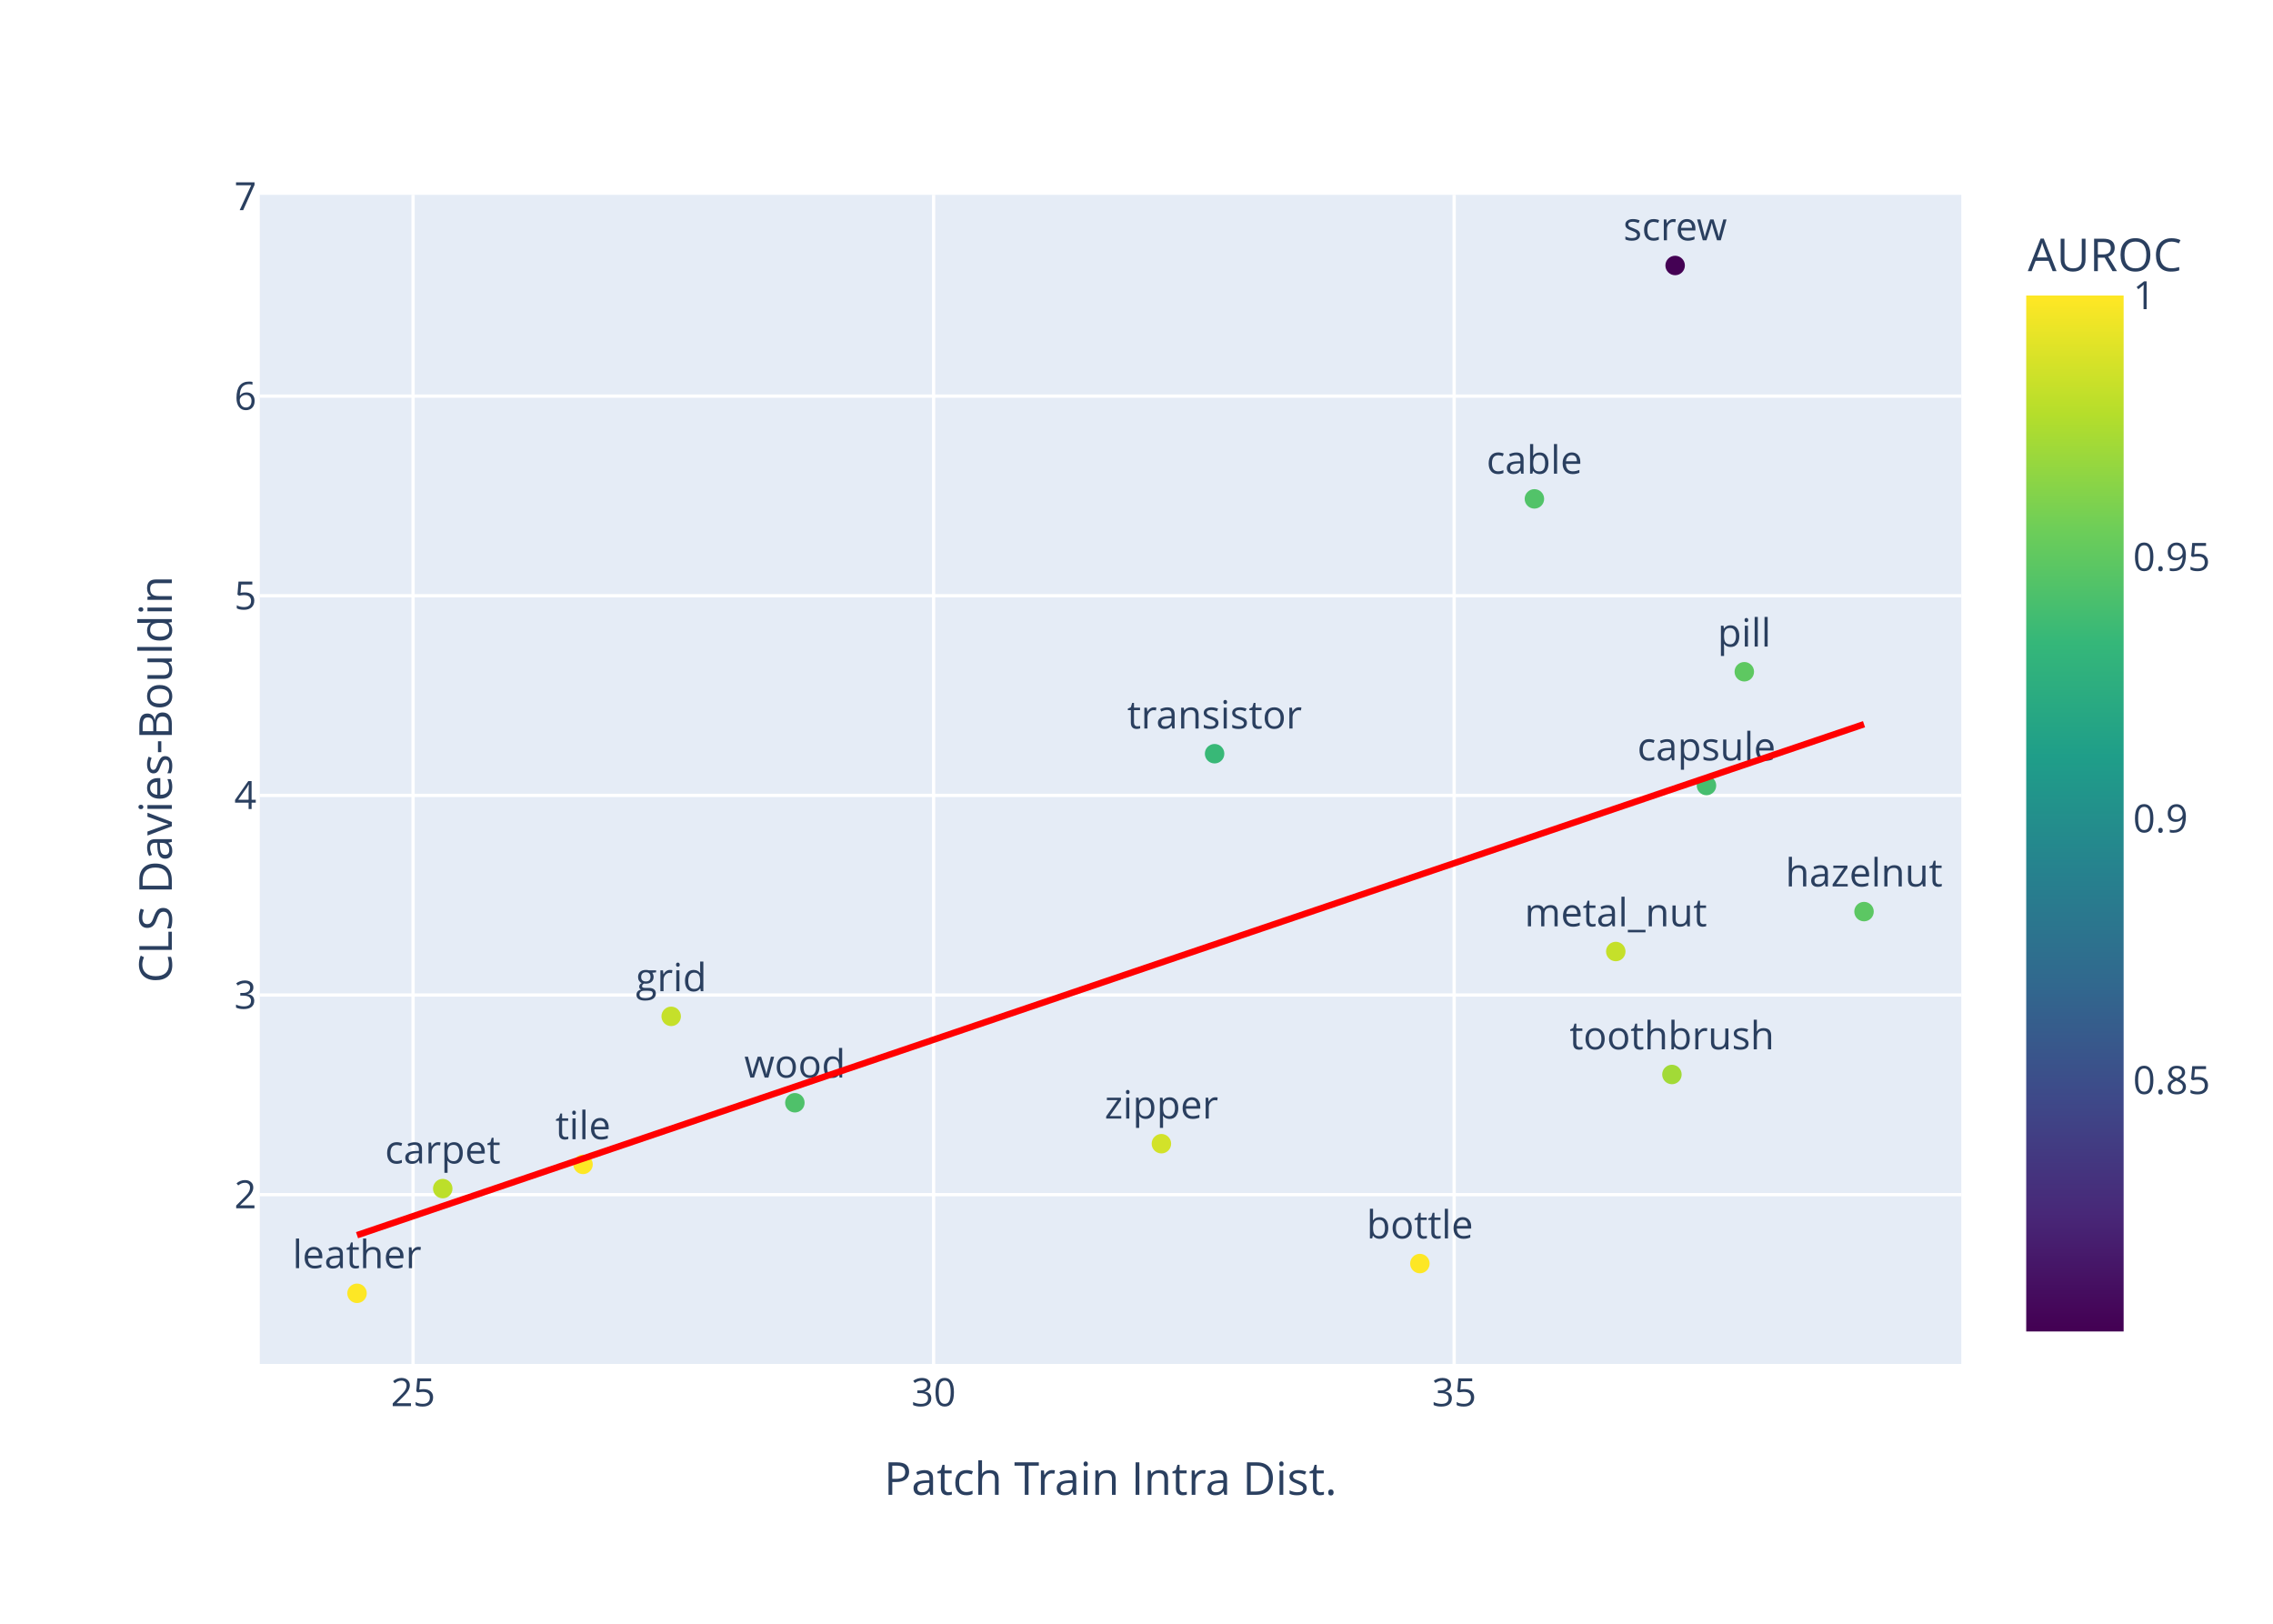
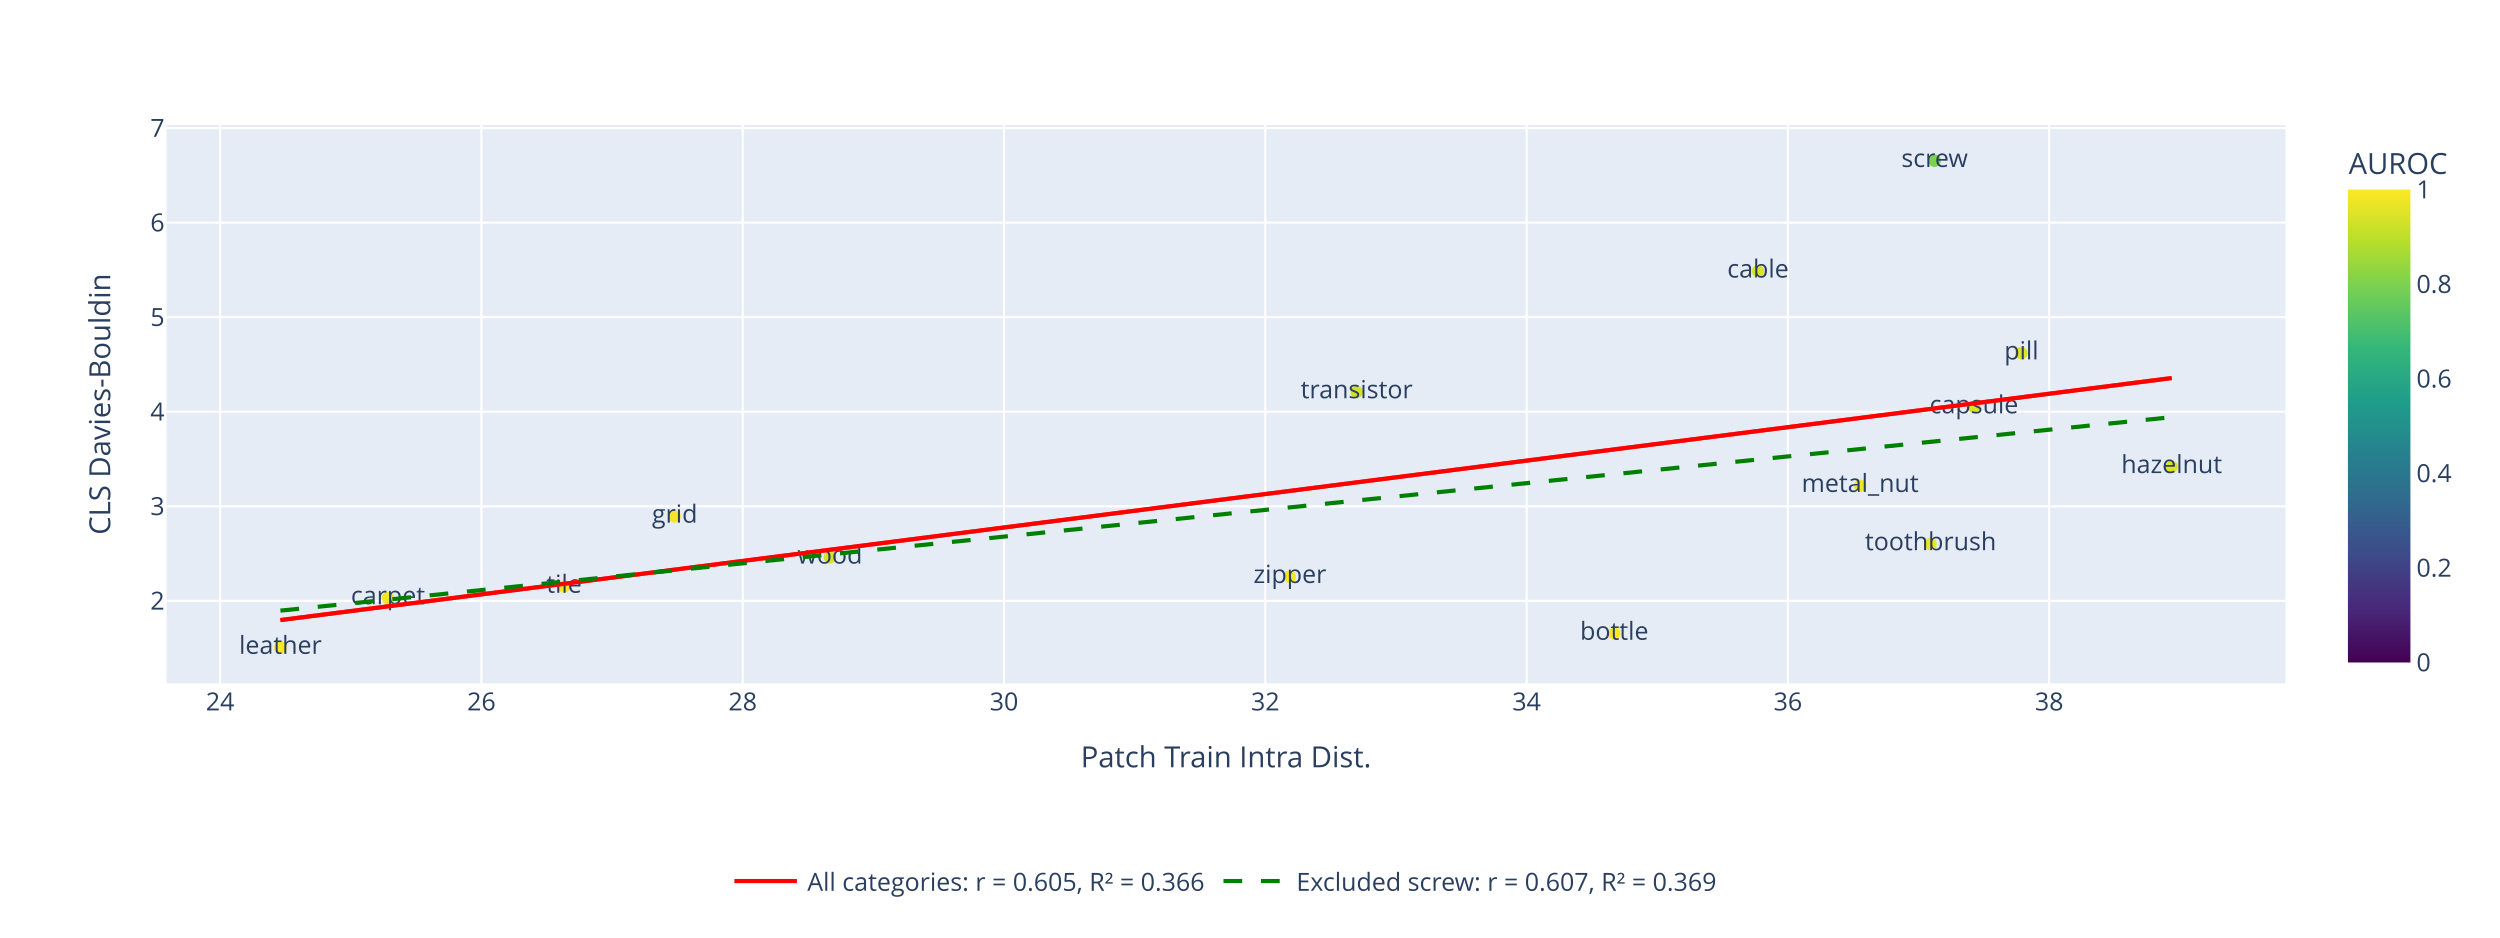
- <svg xmlns="http://www.w3.org/2000/svg" class="main-svg" width="700" height="500" style="" viewBox="0 0 700 500">
-   <rect x="0" y="0" width="700" height="500" style="fill: rgb(255, 255, 255); fill-opacity: 1;" />
-   <defs id="defs-201633">
+ <svg xmlns="http://www.w3.org/2000/svg" class="main-svg" width="1200" height="450" style="" viewBox="0 0 1200 450">
+   <rect x="0" y="0" width="1200" height="450" style="fill: rgb(255, 255, 255); fill-opacity: 1;" />
+   <defs id="defs-4853bf">
    <g class="clips">
-       <clipPath id="clip201633xyplot" class="plotclip">
-         <rect width="524" height="360" />
+       <clipPath id="clip4853bfxyplot" class="plotclip">
+         <rect width="1017" height="268" />
      </clipPath>
-       <clipPath class="axesclip" id="clip201633x">
-         <rect x="80" y="0" width="524" height="500" />
+       <clipPath class="axesclip" id="clip4853bfx">
+         <rect x="80" y="0" width="1017" height="450" />
      </clipPath>
-       <clipPath class="axesclip" id="clip201633y">
-         <rect x="0" y="60" width="700" height="360" />
+       <clipPath class="axesclip" id="clip4853bfy">
+         <rect x="0" y="60" width="1200" height="268" />
      </clipPath>
-       <clipPath class="axesclip" id="clip201633xy">
-         <rect x="80" y="60" width="524" height="360" />
+       <clipPath class="axesclip" id="clip4853bfxy">
+         <rect x="80" y="60" width="1017" height="268" />
      </clipPath>
    </g>
    <g class="gradients">
-       <linearGradient x1="0" y1="1" x2="0" y2="0" gradientUnits="objectBoundingBox" id="g201633-cbcoloraxis">
+       <linearGradient x1="0" y1="1" x2="0" y2="0" gradientUnits="objectBoundingBox" id="g4853bf-cbcoloraxis">
        <stop offset="0%" stop-color="rgb(68, 1, 84)" stop-opacity="1" />
        <stop offset="11.111%" stop-color="rgb(72, 40, 120)" stop-opacity="1" />
        <stop offset="22.222%" stop-color="rgb(62, 73, 137)" stop-opacity="1" />
        <stop offset="33.333%" stop-color="rgb(49, 104, 142)" stop-opacity="1" />
        <stop offset="44.444%" stop-color="rgb(38, 130, 142)" stop-opacity="1" />
        <stop offset="55.556%" stop-color="rgb(31, 158, 137)" stop-opacity="1" />
        <stop offset="66.667%" stop-color="rgb(53, 183, 121)" stop-opacity="1" />
        <stop offset="77.778%" stop-color="rgb(110, 206, 88)" stop-opacity="1" />
        <stop offset="88.889%" stop-color="rgb(181, 222, 43)" stop-opacity="1" />
        <stop offset="100%" stop-color="rgb(253, 231, 37)" stop-opacity="1" />
      </linearGradient>
    </g>
    <g class="patterns" />
  </defs>
  <g class="bglayer">
-     <rect class="bg" x="80" y="60" width="524" height="360" style="fill: rgb(229, 236, 246); fill-opacity: 1; stroke-width: 0;" />
+     <rect class="bg" x="80" y="60" width="1017" height="268" style="fill: rgb(229, 236, 246); fill-opacity: 1; stroke-width: 0;" />
  </g>
  <g class="layer-below">
    <g class="imagelayer" />
    <g class="shapelayer" />
  </g>
  <g class="cartesianlayer">
    <g class="subplot xy">
      <g class="layer-subplot">
        <g class="shapelayer" />
        <g class="imagelayer" />
      </g>
      <g class="minor-gridlayer">
        <g class="x" />
        <g class="y" />
      </g>
      <g class="gridlayer">
        <g class="x">
-           <path class="xgrid crisp" transform="translate(127.21,0)" d="M0,60v360" style="stroke: rgb(255, 255, 255); stroke-opacity: 1; stroke-width: 1px;" />
-           <path class="xgrid crisp" transform="translate(287.51,0)" d="M0,60v360" style="stroke: rgb(255, 255, 255); stroke-opacity: 1; stroke-width: 1px;" />
-           <path class="xgrid crisp" transform="translate(447.82,0)" d="M0,60v360" style="stroke: rgb(255, 255, 255); stroke-opacity: 1; stroke-width: 1px;" />
+           <path class="xgrid crisp" transform="translate(105.65,0)" d="M0,60v268" style="stroke: rgb(255, 255, 255); stroke-opacity: 1; stroke-width: 1px;" />
+           <path class="xgrid crisp" transform="translate(231.08,0)" d="M0,60v268" style="stroke: rgb(255, 255, 255); stroke-opacity: 1; stroke-width: 1px;" />
+           <path class="xgrid crisp" transform="translate(356.5,0)" d="M0,60v268" style="stroke: rgb(255, 255, 255); stroke-opacity: 1; stroke-width: 1px;" />
+           <path class="xgrid crisp" transform="translate(481.92,0)" d="M0,60v268" style="stroke: rgb(255, 255, 255); stroke-opacity: 1; stroke-width: 1px;" />
+           <path class="xgrid crisp" transform="translate(607.34,0)" d="M0,60v268" style="stroke: rgb(255, 255, 255); stroke-opacity: 1; stroke-width: 1px;" />
+           <path class="xgrid crisp" transform="translate(732.77,0)" d="M0,60v268" style="stroke: rgb(255, 255, 255); stroke-opacity: 1; stroke-width: 1px;" />
+           <path class="xgrid crisp" transform="translate(858.19,0)" d="M0,60v268" style="stroke: rgb(255, 255, 255); stroke-opacity: 1; stroke-width: 1px;" />
+           <path class="xgrid crisp" transform="translate(983.61,0)" d="M0,60v268" style="stroke: rgb(255, 255, 255); stroke-opacity: 1; stroke-width: 1px;" />
        </g>
        <g class="y">
-           <path class="ygrid crisp" transform="translate(0,367.87)" d="M80,0h524" style="stroke: rgb(255, 255, 255); stroke-opacity: 1; stroke-width: 1px;" />
-           <path class="ygrid crisp" transform="translate(0,306.4)" d="M80,0h524" style="stroke: rgb(255, 255, 255); stroke-opacity: 1; stroke-width: 1px;" />
-           <path class="ygrid crisp" transform="translate(0,244.93)" d="M80,0h524" style="stroke: rgb(255, 255, 255); stroke-opacity: 1; stroke-width: 1px;" />
-           <path class="ygrid crisp" transform="translate(0,183.45)" d="M80,0h524" style="stroke: rgb(255, 255, 255); stroke-opacity: 1; stroke-width: 1px;" />
-           <path class="ygrid crisp" transform="translate(0,121.98)" d="M80,0h524" style="stroke: rgb(255, 255, 255); stroke-opacity: 1; stroke-width: 1px;" />
+           <path class="ygrid crisp" transform="translate(0,288.42)" d="M80,0h1017" style="stroke: rgb(255, 255, 255); stroke-opacity: 1; stroke-width: 1px;" />
+           <path class="ygrid crisp" transform="translate(0,243.03)" d="M80,0h1017" style="stroke: rgb(255, 255, 255); stroke-opacity: 1; stroke-width: 1px;" />
+           <path class="ygrid crisp" transform="translate(0,197.64)" d="M80,0h1017" style="stroke: rgb(255, 255, 255); stroke-opacity: 1; stroke-width: 1px;" />
+           <path class="ygrid crisp" transform="translate(0,152.25)" d="M80,0h1017" style="stroke: rgb(255, 255, 255); stroke-opacity: 1; stroke-width: 1px;" />
+           <path class="ygrid crisp" transform="translate(0,106.86)" d="M80,0h1017" style="stroke: rgb(255, 255, 255); stroke-opacity: 1; stroke-width: 1px;" />
+           <path class="ygrid crisp" transform="translate(0,61.47)" d="M80,0h1017" style="stroke: rgb(255, 255, 255); stroke-opacity: 1; stroke-width: 1px;" />
        </g>
      </g>
      <g class="zerolinelayer" />
      <g class="layer-between">
        <g class="shapelayer" />
        <g class="imagelayer" />
      </g>
      <path class="xlines-below" />
      <path class="ylines-below" />
      <g class="overlines-below" />
      <g class="xaxislayer-below" />
      <g class="yaxislayer-below" />
      <g class="overaxes-below" />
      <g class="overplot">
-         <g class="xy" transform="translate(80,60)" clip-path="url(#clip201633xyplot)">
+         <g class="xy" transform="translate(80,60)" clip-path="url(#clip4853bfxyplot)">
          <g class="scatterlayer mlayer">
-             <g class="trace scatter trace2c7c2d" style="stroke-miterlimit: 2; opacity: 1;">
+             <g class="trace scatter tracedacf87" style="stroke-miterlimit: 2; opacity: 1;">
              <g class="fills" />
              <g class="errorbars" />
              <g class="lines" />
              <g class="points">
-                 <path class="point" transform="translate(99.55,298.55)" d="M3,0A3,3 0 1,1 0,-3A3,3 0 0,1 3,0Z" style="opacity: 1; stroke-width: 0px; fill: rgb(253, 231, 37); fill-opacity: 1;" />
-                 <path class="point" transform="translate(277.67,292.18)" d="M3,0A3,3 0 1,1 0,-3A3,3 0 0,1 3,0Z" style="opacity: 1; stroke-width: 0px; fill: rgb(210, 226, 41); fill-opacity: 1;" />
-                 <path class="point" transform="translate(434.89,270.87)" d="M3,0A3,3 0 1,1 0,-3A3,3 0 0,1 3,0Z" style="opacity: 1; stroke-width: 0px; fill: rgb(162, 218, 55); fill-opacity: 1;" />
-                 <path class="point" transform="translate(494.05,220.71)" d="M3,0A3,3 0 1,1 0,-3A3,3 0 0,1 3,0Z" style="opacity: 1; stroke-width: 0px; fill: rgb(92, 199, 99); fill-opacity: 1;" />
-                 <path class="point" transform="translate(164.79,279.57)" d="M3,0A3,3 0 1,1 0,-3A3,3 0 0,1 3,0Z" style="opacity: 1; stroke-width: 0px; fill: rgb(79, 193, 106); fill-opacity: 1;" />
-                 <path class="point" transform="translate(126.7,252.97)" d="M3,0A3,3 0 1,1 0,-3A3,3 0 0,1 3,0Z" style="opacity: 1; stroke-width: 0px; fill: rgb(197, 224, 42); fill-opacity: 1;" />
-                 <path class="point" transform="translate(392.54,93.62)" d="M3,0A3,3 0 1,1 0,-3A3,3 0 0,1 3,0Z" style="opacity: 1; stroke-width: 0px; fill: rgb(82, 195, 105); fill-opacity: 1;" />
-                 <path class="point" transform="translate(29.95,338.25)" d="M3,0A3,3 0 1,1 0,-3A3,3 0 0,1 3,0Z" style="opacity: 1; stroke-width: 0px; fill: rgb(253, 231, 37); fill-opacity: 1;" />
-                 <path class="point" transform="translate(417.6,233)" d="M3,0A3,3 0 1,1 0,-3A3,3 0 0,1 3,0Z" style="opacity: 1; stroke-width: 0px; fill: rgb(197, 224, 42); fill-opacity: 1;" />
-                 <path class="point" transform="translate(435.88,21.75)" d="M3,0A3,3 0 1,1 0,-3A3,3 0 0,1 3,0Z" style="opacity: 1; stroke-width: 0px; fill: rgb(68, 1, 84); fill-opacity: 1;" />
-                 <path class="point" transform="translate(357.27,329.09)" d="M3,0A3,3 0 1,1 0,-3A3,3 0 0,1 3,0Z" style="opacity: 1; stroke-width: 0px; fill: rgb(253, 231, 37); fill-opacity: 1;" />
-                 <path class="point" transform="translate(457.18,146.85)" d="M3,0A3,3 0 1,1 0,-3A3,3 0 0,1 3,0Z" style="opacity: 1; stroke-width: 0px; fill: rgb(94, 200, 97); fill-opacity: 1;" />
-                 <path class="point" transform="translate(445.53,181.89)" d="M3,0A3,3 0 1,1 0,-3A3,3 0 0,1 3,0Z" style="opacity: 1; stroke-width: 0px; fill: rgb(71, 190, 111); fill-opacity: 1;" />
-                 <path class="point" transform="translate(56.35,306.01)" d="M3,0A3,3 0 1,1 0,-3A3,3 0 0,1 3,0Z" style="opacity: 1; stroke-width: 0px; fill: rgb(188, 223, 42); fill-opacity: 1;" />
-                 <path class="point" transform="translate(294.05,172.09)" d="M3,0A3,3 0 1,1 0,-3A3,3 0 0,1 3,0Z" style="opacity: 1; stroke-width: 0px; fill: rgb(56, 184, 119); fill-opacity: 1;" />
+                 <path class="point" transform="translate(190.74,221.53)" d="M3,0A3,3 0 1,1 0,-3A3,3 0 0,1 3,0Z" style="opacity: 1; stroke-width: 0px; fill: rgb(253, 231, 37); fill-opacity: 1;" />
+                 <path class="point" transform="translate(539.15,216.83)" d="M3,0A3,3 0 1,1 0,-3A3,3 0 0,1 3,0Z" style="opacity: 1; stroke-width: 0px; fill: rgb(245, 230, 38); fill-opacity: 1;" />
+                 <path class="point" transform="translate(846.68,201.1)" d="M3,0A3,3 0 1,1 0,-3A3,3 0 0,1 3,0Z" style="opacity: 1; stroke-width: 0px; fill: rgb(235, 229, 39); fill-opacity: 1;" />
+                 <path class="point" transform="translate(962.4,164.06)" d="M3,0A3,3 0 1,1 0,-3A3,3 0 0,1 3,0Z" style="opacity: 1; stroke-width: 0px; fill: rgb(220, 227, 40); fill-opacity: 1;" />
+                 <path class="point" transform="translate(318.35,207.52)" d="M3,0A3,3 0 1,1 0,-3A3,3 0 0,1 3,0Z" style="opacity: 1; stroke-width: 0px; fill: rgb(217, 226, 40); fill-opacity: 1;" />
+                 <path class="point" transform="translate(243.84,187.88)" d="M3,0A3,3 0 1,1 0,-3A3,3 0 0,1 3,0Z" style="opacity: 1; stroke-width: 0px; fill: rgb(242, 230, 38); fill-opacity: 1;" />
+                 <path class="point" transform="translate(763.84,70.22)" d="M3,0A3,3 0 1,1 0,-3A3,3 0 0,1 3,0Z" style="opacity: 1; stroke-width: 0px; fill: rgb(217, 227, 40); fill-opacity: 1;" />
+                 <path class="point" transform="translate(54.6,250.85)" d="M3,0A3,3 0 1,1 0,-3A3,3 0 0,1 3,0Z" style="opacity: 1; stroke-width: 0px; fill: rgb(253, 231, 37); fill-opacity: 1;" />
+                 <path class="point" transform="translate(812.86,173.14)" d="M3,0A3,3 0 1,1 0,-3A3,3 0 0,1 3,0Z" style="opacity: 1; stroke-width: 0px; fill: rgb(242, 230, 38); fill-opacity: 1;" />
+                 <path class="point" transform="translate(848.61,17.15)" d="M3,0A3,3 0 1,1 0,-3A3,3 0 0,1 3,0Z" style="opacity: 1; stroke-width: 0px; fill: rgb(125, 209, 78); fill-opacity: 1;" />
+                 <path class="point" transform="translate(694.86,244.09)" d="M3,0A3,3 0 1,1 0,-3A3,3 0 0,1 3,0Z" style="opacity: 1; stroke-width: 0px; fill: rgb(253, 231, 37); fill-opacity: 1;" />
+                 <path class="point" transform="translate(890.28,109.52)" d="M3,0A3,3 0 1,1 0,-3A3,3 0 0,1 3,0Z" style="opacity: 1; stroke-width: 0px; fill: rgb(221, 227, 40); fill-opacity: 1;" />
+                 <path class="point" transform="translate(867.49,135.4)" d="M3,0A3,3 0 1,1 0,-3A3,3 0 0,1 3,0Z" style="opacity: 1; stroke-width: 0px; fill: rgb(215, 226, 40); fill-opacity: 1;" />
+                 <path class="point" transform="translate(106.24,227.04)" d="M3,0A3,3 0 1,1 0,-3A3,3 0 0,1 3,0Z" style="opacity: 1; stroke-width: 0px; fill: rgb(240, 229, 38); fill-opacity: 1;" />
+                 <path class="point" transform="translate(571.2,128.16)" d="M3,0A3,3 0 1,1 0,-3A3,3 0 0,1 3,0Z" style="opacity: 1; stroke-width: 0px; fill: rgb(211, 226, 41); fill-opacity: 1;" />
              </g>
              <g class="text">
-                 <g class="textpoint" transform="translate(0,-7.75)">
-                   <text x="99.55" y="298.55" text-anchor="middle" style="font-family: 'Open Sans', verdana, arial, sans-serif; font-size: 12px; fill: rgb(42, 63, 95); fill-opacity: 1; white-space: pre;">tile</text>
-                 </g>
-                 <g class="textpoint" transform="translate(0,-7.75)">
-                   <text x="277.67" y="292.18" text-anchor="middle" style="font-family: 'Open Sans', verdana, arial, sans-serif; font-size: 12px; fill: rgb(42, 63, 95); fill-opacity: 1; white-space: pre;">zipper</text>
-                 </g>
-                 <g class="textpoint" transform="translate(0,-7.75)">
-                   <text x="434.89" y="270.87" text-anchor="middle" style="font-family: 'Open Sans', verdana, arial, sans-serif; font-size: 12px; fill: rgb(42, 63, 95); fill-opacity: 1; white-space: pre;">toothbrush</text>
-                 </g>
-                 <g class="textpoint" transform="translate(0,-7.75)">
-                   <text x="494.05" y="220.71" text-anchor="middle" style="font-family: 'Open Sans', verdana, arial, sans-serif; font-size: 12px; fill: rgb(42, 63, 95); fill-opacity: 1; white-space: pre;">hazelnut</text>
-                 </g>
-                 <g class="textpoint" transform="translate(0,-7.75)">
-                   <text x="164.79" y="279.57" text-anchor="middle" style="font-family: 'Open Sans', verdana, arial, sans-serif; font-size: 12px; fill: rgb(42, 63, 95); fill-opacity: 1; white-space: pre;">wood</text>
-                 </g>
-                 <g class="textpoint" transform="translate(0,-7.75)">
-                   <text x="126.7" y="252.97" text-anchor="middle" style="font-family: 'Open Sans', verdana, arial, sans-serif; font-size: 12px; fill: rgb(42, 63, 95); fill-opacity: 1; white-space: pre;">grid</text>
-                 </g>
-                 <g class="textpoint" transform="translate(0,-7.75)">
-                   <text x="392.54" y="93.62" text-anchor="middle" style="font-family: 'Open Sans', verdana, arial, sans-serif; font-size: 12px; fill: rgb(42, 63, 95); fill-opacity: 1; white-space: pre;">cable</text>
-                 </g>
-                 <g class="textpoint" transform="translate(0,-7.75)">
-                   <text x="29.95" y="338.25" text-anchor="middle" style="font-family: 'Open Sans', verdana, arial, sans-serif; font-size: 12px; fill: rgb(42, 63, 95); fill-opacity: 1; white-space: pre;">leather</text>
-                 </g>
-                 <g class="textpoint" transform="translate(0,-7.75)">
-                   <text x="417.6" y="233" text-anchor="middle" style="font-family: 'Open Sans', verdana, arial, sans-serif; font-size: 12px; fill: rgb(42, 63, 95); fill-opacity: 1; white-space: pre;">metal_nut</text>
-                 </g>
-                 <g class="textpoint" transform="translate(0,-7.75)">
-                   <text x="435.88" y="21.75" text-anchor="middle" style="font-family: 'Open Sans', verdana, arial, sans-serif; font-size: 12px; fill: rgb(42, 63, 95); fill-opacity: 1; white-space: pre;">screw</text>
-                 </g>
-                 <g class="textpoint" transform="translate(0,-7.75)">
-                   <text x="357.27" y="329.09" text-anchor="middle" style="font-family: 'Open Sans', verdana, arial, sans-serif; font-size: 12px; fill: rgb(42, 63, 95); fill-opacity: 1; white-space: pre;">bottle</text>
-                 </g>
-                 <g class="textpoint" transform="translate(0,-7.75)">
-                   <text x="457.18" y="146.85" text-anchor="middle" style="font-family: 'Open Sans', verdana, arial, sans-serif; font-size: 12px; fill: rgb(42, 63, 95); fill-opacity: 1; white-space: pre;">pill</text>
-                 </g>
-                 <g class="textpoint" transform="translate(0,-7.75)">
-                   <text x="445.53" y="181.89" text-anchor="middle" style="font-family: 'Open Sans', verdana, arial, sans-serif; font-size: 12px; fill: rgb(42, 63, 95); fill-opacity: 1; white-space: pre;">capsule</text>
-                 </g>
-                 <g class="textpoint" transform="translate(0,-7.75)">
-                   <text x="56.35" y="306.01" text-anchor="middle" style="font-family: 'Open Sans', verdana, arial, sans-serif; font-size: 12px; fill: rgb(42, 63, 95); fill-opacity: 1; white-space: pre;">carpet</text>
-                 </g>
-                 <g class="textpoint" transform="translate(0,-7.75)">
-                   <text x="294.05" y="172.09" text-anchor="middle" style="font-family: 'Open Sans', verdana, arial, sans-serif; font-size: 12px; fill: rgb(42, 63, 95); fill-opacity: 1; white-space: pre;">transistor</text>
-                 </g>
-               </g>
-             </g>
-             <g class="trace scatter trace0b6c65" style="stroke-miterlimit: 2; opacity: 1;">
+                 <g class="textpoint" transform="translate(0,3)">
+                   <text x="190.74" y="221.53" text-anchor="middle" style="font-family: 'Open Sans', verdana, arial, sans-serif; font-size: 12px; fill: rgb(42, 63, 95); fill-opacity: 1; white-space: pre;">tile</text>
+                 </g>
+                 <g class="textpoint" transform="translate(0,3)">
+                   <text x="539.15" y="216.83" text-anchor="middle" style="font-family: 'Open Sans', verdana, arial, sans-serif; font-size: 12px; fill: rgb(42, 63, 95); fill-opacity: 1; white-space: pre;">zipper</text>
+                 </g>
+                 <g class="textpoint" transform="translate(0,3)">
+                   <text x="846.68" y="201.1" text-anchor="middle" style="font-family: 'Open Sans', verdana, arial, sans-serif; font-size: 12px; fill: rgb(42, 63, 95); fill-opacity: 1; white-space: pre;">toothbrush</text>
+                 </g>
+                 <g class="textpoint" transform="translate(0,3)">
+                   <text x="962.4" y="164.06" text-anchor="middle" style="font-family: 'Open Sans', verdana, arial, sans-serif; font-size: 12px; fill: rgb(42, 63, 95); fill-opacity: 1; white-space: pre;">hazelnut</text>
+                 </g>
+                 <g class="textpoint" transform="translate(0,3)">
+                   <text x="318.35" y="207.52" text-anchor="middle" style="font-family: 'Open Sans', verdana, arial, sans-serif; font-size: 12px; fill: rgb(42, 63, 95); fill-opacity: 1; white-space: pre;">wood</text>
+                 </g>
+                 <g class="textpoint" transform="translate(0,3)">
+                   <text x="243.84" y="187.88" text-anchor="middle" style="font-family: 'Open Sans', verdana, arial, sans-serif; font-size: 12px; fill: rgb(42, 63, 95); fill-opacity: 1; white-space: pre;">grid</text>
+                 </g>
+                 <g class="textpoint" transform="translate(0,3)">
+                   <text x="763.84" y="70.22" text-anchor="middle" style="font-family: 'Open Sans', verdana, arial, sans-serif; font-size: 12px; fill: rgb(42, 63, 95); fill-opacity: 1; white-space: pre;">cable</text>
+                 </g>
+                 <g class="textpoint" transform="translate(0,3)">
+                   <text x="54.6" y="250.85" text-anchor="middle" style="font-family: 'Open Sans', verdana, arial, sans-serif; font-size: 12px; fill: rgb(42, 63, 95); fill-opacity: 1; white-space: pre;">leather</text>
+                 </g>
+                 <g class="textpoint" transform="translate(0,3)">
+                   <text x="812.86" y="173.14" text-anchor="middle" style="font-family: 'Open Sans', verdana, arial, sans-serif; font-size: 12px; fill: rgb(42, 63, 95); fill-opacity: 1; white-space: pre;">metal_nut</text>
+                 </g>
+                 <g class="textpoint" transform="translate(0,3)">
+                   <text x="848.61" y="17.15" text-anchor="middle" style="font-family: 'Open Sans', verdana, arial, sans-serif; font-size: 12px; fill: rgb(42, 63, 95); fill-opacity: 1; white-space: pre;">screw</text>
+                 </g>
+                 <g class="textpoint" transform="translate(0,3)">
+                   <text x="694.86" y="244.09" text-anchor="middle" style="font-family: 'Open Sans', verdana, arial, sans-serif; font-size: 12px; fill: rgb(42, 63, 95); fill-opacity: 1; white-space: pre;">bottle</text>
+                 </g>
+                 <g class="textpoint" transform="translate(0,3)">
+                   <text x="890.28" y="109.52" text-anchor="middle" style="font-family: 'Open Sans', verdana, arial, sans-serif; font-size: 12px; fill: rgb(42, 63, 95); fill-opacity: 1; white-space: pre;">pill</text>
+                 </g>
+                 <g class="textpoint" transform="translate(0,3)">
+                   <text x="867.49" y="135.4" text-anchor="middle" style="font-family: 'Open Sans', verdana, arial, sans-serif; font-size: 12px; fill: rgb(42, 63, 95); fill-opacity: 1; white-space: pre;">capsule</text>
+                 </g>
+                 <g class="textpoint" transform="translate(0,3)">
+                   <text x="106.24" y="227.04" text-anchor="middle" style="font-family: 'Open Sans', verdana, arial, sans-serif; font-size: 12px; fill: rgb(42, 63, 95); fill-opacity: 1; white-space: pre;">carpet</text>
+                 </g>
+                 <g class="textpoint" transform="translate(0,3)">
+                   <text x="571.2" y="128.16" text-anchor="middle" style="font-family: 'Open Sans', verdana, arial, sans-serif; font-size: 12px; fill: rgb(42, 63, 95); fill-opacity: 1; white-space: pre;">transistor</text>
+                 </g>
+               </g>
+             </g>
+             <g class="trace scatter trace829e62" style="stroke-miterlimit: 2; opacity: 1;">
              <g class="fills" />
              <g class="errorbars" />
              <g class="lines">
-                 <path class="js-line" d="M29.95,320.35L494.05,163.01" style="vector-effect: none; fill: none; stroke: rgb(255, 0, 0); stroke-opacity: 1; stroke-width: 2px; opacity: 1;" />
+                 <path class="js-line" d="M54.6,237.63L962.4,121.46" style="vector-effect: none; fill: none; stroke: rgb(239, 85, 59); stroke-opacity: 1; stroke-width: 2px; opacity: 1;" />
+               </g>
+               <g class="points" />
+               <g class="text" />
+             </g>
+             <g class="trace scatter tracee8e4d3" style="stroke-miterlimit: 2; opacity: 1;">
+               <g class="fills" />
+               <g class="errorbars" />
+               <g class="lines">
+                 <path class="js-line" d="M54.6,237.63L962.4,121.46" style="vector-effect: none; fill: none; stroke: rgb(255, 0, 0); stroke-opacity: 1; stroke-width: 2px; opacity: 1;" />
+               </g>
+               <g class="points" />
+               <g class="text" />
+             </g>
+             <g class="trace scatter traceb0a517" style="stroke-miterlimit: 2; opacity: 1;">
+               <g class="fills" />
+               <g class="errorbars" />
+               <g class="lines">
+                 <path class="js-line" d="M54.6,233.1L962.4,140.24" style="vector-effect: none; fill: none; stroke: rgb(0, 128, 0); stroke-opacity: 1; stroke-dasharray: 9px, 9px; stroke-width: 2px; opacity: 1;" />
              </g>
              <g class="points" />
              <g class="text" />
            </g>
          </g>
        </g>
      </g>
      <g class="zerolinelayer-above" />
      <path class="xlines-above crisp" d="M0,0" style="fill: none;" />
      <path class="ylines-above crisp" d="M0,0" style="fill: none;" />
      <g class="overlines-above" />
      <g class="xaxislayer-above">
        <g class="xtick">
-           <text text-anchor="middle" x="0" y="433" transform="translate(127.21,0)" style="font-family: 'Open Sans', verdana, arial, sans-serif; font-size: 12px; fill: rgb(42, 63, 95); fill-opacity: 1; white-space: pre;">25</text>
-         </g>
-         <g class="xtick">
-           <text text-anchor="middle" x="0" y="433" style="font-family: 'Open Sans', verdana, arial, sans-serif; font-size: 12px; fill: rgb(42, 63, 95); fill-opacity: 1; white-space: pre;" transform="translate(287.51,0)">30</text>
-         </g>
-         <g class="xtick">
-           <text text-anchor="middle" x="0" y="433" style="font-family: 'Open Sans', verdana, arial, sans-serif; font-size: 12px; fill: rgb(42, 63, 95); fill-opacity: 1; white-space: pre;" transform="translate(447.82,0)">35</text>
+           <text text-anchor="middle" x="0" y="341" transform="translate(105.65,0)" style="font-family: 'Open Sans', verdana, arial, sans-serif; font-size: 12px; fill: rgb(42, 63, 95); fill-opacity: 1; white-space: pre;">24</text>
+         </g>
+         <g class="xtick">
+           <text text-anchor="middle" x="0" y="341" style="font-family: 'Open Sans', verdana, arial, sans-serif; font-size: 12px; fill: rgb(42, 63, 95); fill-opacity: 1; white-space: pre;" transform="translate(231.08,0)">26</text>
+         </g>
+         <g class="xtick">
+           <text text-anchor="middle" x="0" y="341" style="font-family: 'Open Sans', verdana, arial, sans-serif; font-size: 12px; fill: rgb(42, 63, 95); fill-opacity: 1; white-space: pre;" transform="translate(356.5,0)">28</text>
+         </g>
+         <g class="xtick">
+           <text text-anchor="middle" x="0" y="341" style="font-family: 'Open Sans', verdana, arial, sans-serif; font-size: 12px; fill: rgb(42, 63, 95); fill-opacity: 1; white-space: pre;" transform="translate(481.92,0)">30</text>
+         </g>
+         <g class="xtick">
+           <text text-anchor="middle" x="0" y="341" style="font-family: 'Open Sans', verdana, arial, sans-serif; font-size: 12px; fill: rgb(42, 63, 95); fill-opacity: 1; white-space: pre;" transform="translate(607.34,0)">32</text>
+         </g>
+         <g class="xtick">
+           <text text-anchor="middle" x="0" y="341" style="font-family: 'Open Sans', verdana, arial, sans-serif; font-size: 12px; fill: rgb(42, 63, 95); fill-opacity: 1; white-space: pre;" transform="translate(732.77,0)">34</text>
+         </g>
+         <g class="xtick">
+           <text text-anchor="middle" x="0" y="341" style="font-family: 'Open Sans', verdana, arial, sans-serif; font-size: 12px; fill: rgb(42, 63, 95); fill-opacity: 1; white-space: pre;" transform="translate(858.19,0)">36</text>
+         </g>
+         <g class="xtick">
+           <text text-anchor="middle" x="0" y="341" style="font-family: 'Open Sans', verdana, arial, sans-serif; font-size: 12px; fill: rgb(42, 63, 95); fill-opacity: 1; white-space: pre;" transform="translate(983.61,0)">38</text>
        </g>
      </g>
      <g class="yaxislayer-above">
        <g class="ytick">
-           <text text-anchor="end" x="79" y="4.2" transform="translate(0,367.87)" style="font-family: 'Open Sans', verdana, arial, sans-serif; font-size: 12px; fill: rgb(42, 63, 95); fill-opacity: 1; white-space: pre;">2</text>
-         </g>
-         <g class="ytick">
-           <text text-anchor="end" x="79" y="4.2" style="font-family: 'Open Sans', verdana, arial, sans-serif; font-size: 12px; fill: rgb(42, 63, 95); fill-opacity: 1; white-space: pre;" transform="translate(0,306.4)">3</text>
-         </g>
-         <g class="ytick">
-           <text text-anchor="end" x="79" y="4.2" style="font-family: 'Open Sans', verdana, arial, sans-serif; font-size: 12px; fill: rgb(42, 63, 95); fill-opacity: 1; white-space: pre;" transform="translate(0,244.93)">4</text>
-         </g>
-         <g class="ytick">
-           <text text-anchor="end" x="79" y="4.2" style="font-family: 'Open Sans', verdana, arial, sans-serif; font-size: 12px; fill: rgb(42, 63, 95); fill-opacity: 1; white-space: pre;" transform="translate(0,183.45)">5</text>
-         </g>
-         <g class="ytick">
-           <text text-anchor="end" x="79" y="4.2" style="font-family: 'Open Sans', verdana, arial, sans-serif; font-size: 12px; fill: rgb(42, 63, 95); fill-opacity: 1; white-space: pre;" transform="translate(0,121.98)">6</text>
-         </g>
-         <g class="ytick">
-           <text text-anchor="end" x="79" y="4.2" style="font-family: 'Open Sans', verdana, arial, sans-serif; font-size: 12px; fill: rgb(42, 63, 95); fill-opacity: 1; white-space: pre;" transform="translate(0,60.51)">7</text>
+           <text text-anchor="end" x="79" y="4.2" transform="translate(0,288.42)" style="font-family: 'Open Sans', verdana, arial, sans-serif; font-size: 12px; fill: rgb(42, 63, 95); fill-opacity: 1; white-space: pre;">2</text>
+         </g>
+         <g class="ytick">
+           <text text-anchor="end" x="79" y="4.2" style="font-family: 'Open Sans', verdana, arial, sans-serif; font-size: 12px; fill: rgb(42, 63, 95); fill-opacity: 1; white-space: pre;" transform="translate(0,243.03)">3</text>
+         </g>
+         <g class="ytick">
+           <text text-anchor="end" x="79" y="4.2" style="font-family: 'Open Sans', verdana, arial, sans-serif; font-size: 12px; fill: rgb(42, 63, 95); fill-opacity: 1; white-space: pre;" transform="translate(0,197.64)">4</text>
+         </g>
+         <g class="ytick">
+           <text text-anchor="end" x="79" y="4.2" style="font-family: 'Open Sans', verdana, arial, sans-serif; font-size: 12px; fill: rgb(42, 63, 95); fill-opacity: 1; white-space: pre;" transform="translate(0,152.25)">5</text>
+         </g>
+         <g class="ytick">
+           <text text-anchor="end" x="79" y="4.2" style="font-family: 'Open Sans', verdana, arial, sans-serif; font-size: 12px; fill: rgb(42, 63, 95); fill-opacity: 1; white-space: pre;" transform="translate(0,106.86)">6</text>
+         </g>
+         <g class="ytick">
+           <text text-anchor="end" x="79" y="4.2" style="font-family: 'Open Sans', verdana, arial, sans-serif; font-size: 12px; fill: rgb(42, 63, 95); fill-opacity: 1; white-space: pre;" transform="translate(0,61.47)">7</text>
        </g>
      </g>
      <g class="overaxes-above" />
    </g>
  </g>
  <g class="polarlayer" />
  <g class="smithlayer" />
  <g class="ternarylayer" />
  <g class="geolayer" />
  <g class="funnelarealayer" />
  <g class="pielayer" />
  <g class="iciclelayer" />
  <g class="treemaplayer" />
  <g class="sunburstlayer" />
  <g class="glimages" />
-   <defs id="topdefs-201633">
+   <defs id="topdefs-4853bf">
    <g class="clips" />
+     <clipPath id="legend4853bf">
+       <rect width="482" height="29" x="0" y="0" />
+     </clipPath>
  </defs>
  <g class="layer-above">
    <g class="imagelayer" />
    <g class="shapelayer" />
  </g>
  <g class="infolayer">
+     <g class="legend" pointer-events="all" transform="translate(347.5,408.4)">
+       <rect class="bg" shape-rendering="crispEdges" style="stroke: rgb(68, 68, 68); stroke-opacity: 1; fill: rgb(255, 255, 255); fill-opacity: 1; stroke-width: 0px;" width="482" height="29" x="0" y="0" />
+       <g class="scrollbox" transform="" clip-path="url(#legend4853bf)">
+         <g class="groups">
+           <g class="traces" transform="translate(0,14.5)" style="opacity: 1;">
+             <text class="legendtext" text-anchor="start" x="40" y="4.68" style="font-family: 'Open Sans', verdana, arial, sans-serif; font-size: 12px; fill: rgb(42, 63, 95); fill-opacity: 1; white-space: pre;">All categories: r = 0.605, R² = 0.366</text>
+             <g class="layers" style="opacity: 1;">
+               <g class="legendfill" />
+               <g class="legendlines">
+                 <path class="js-line" d="M5,0h30" style="fill: none; stroke: rgb(255, 0, 0); stroke-opacity: 1; stroke-width: 2px;" />
+               </g>
+               <g class="legendsymbols">
+                 <g class="legendpoints" />
+               </g>
+             </g>
+             <rect class="legendtoggle" x="0" y="-9.5" width="232.266" height="19" style="fill: rgb(0, 0, 0); fill-opacity: 0;" />
+           </g>
+           <g class="traces" transform="translate(234.7656,14.5)" style="opacity: 1;">
+             <text class="legendtext" text-anchor="start" x="40" y="4.68" style="font-family: 'Open Sans', verdana, arial, sans-serif; font-size: 12px; fill: rgb(42, 63, 95); fill-opacity: 1; white-space: pre;">Excluded screw: r = 0.607, R² = 0.369</text>
+             <g class="layers" style="opacity: 1;">
+               <g class="legendfill" />
+               <g class="legendlines">
+                 <path class="js-line" d="M5,0h30" style="fill: none; stroke: rgb(0, 128, 0); stroke-opacity: 1; stroke-dasharray: 9px, 9px; stroke-width: 2px;" />
+               </g>
+               <g class="legendsymbols">
+                 <g class="legendpoints" />
+               </g>
+             </g>
+             <rect class="legendtoggle" x="0" y="-9.5" width="244.266" height="19" style="fill: rgb(0, 0, 0); fill-opacity: 0;" />
+           </g>
+         </g>
+       </g>
+       <rect class="scrollbar" rx="20" ry="3" width="0" height="0" style="fill: rgb(128, 139, 164); fill-opacity: 1;" x="0" y="0" />
+     </g>
    <g class="cbcoloraxis colorbar" transform="translate(80,60)">
-       <rect class="cbbg" x="534" y="0" width="73.682" height="360" style="fill: rgb(0, 0, 0); fill-opacity: 0; stroke: rgb(68, 68, 68); stroke-opacity: 1; stroke-width: 0;" />
+       <rect class="cbbg" x="1037" y="0" width="70.902" height="268" style="fill: rgb(0, 0, 0); fill-opacity: 0; stroke: rgb(68, 68, 68); stroke-opacity: 1; stroke-width: 0;" />
      <g class="cbfills" transform="translate(0,31)">
-         <rect class="cbfill gradient_filled" style="fill: url('#g201633-cbcoloraxis');" x="544" y="0" width="30" height="319" />
+         <rect class="cbfill gradient_filled" style="fill: url('#g4853bf-cbcoloraxis');" x="1047" y="0" width="30" height="227" />
      </g>
      <g class="cblines" transform="translate(0,31)" />
      <g class="cbaxis crisp" transform="translate(0,-60)">
        <g class="ycbcoloraxistick">
-           <text text-anchor="start" x="576.9" y="4.2" transform="translate(0,332.67)" style="font-family: 'Open Sans', verdana, arial, sans-serif; font-size: 12px; fill: rgb(42, 63, 95); fill-opacity: 1; white-space: pre;">0.85</text>
-         </g>
-         <g class="ycbcoloraxistick">
-           <text text-anchor="start" x="576.9" y="4.2" style="font-family: 'Open Sans', verdana, arial, sans-serif; font-size: 12px; fill: rgb(42, 63, 95); fill-opacity: 1; white-space: pre;" transform="translate(0,252.11)">0.9</text>
-         </g>
-         <g class="ycbcoloraxistick">
-           <text text-anchor="start" x="576.9" y="4.2" style="font-family: 'Open Sans', verdana, arial, sans-serif; font-size: 12px; fill: rgb(42, 63, 95); fill-opacity: 1; white-space: pre;" transform="translate(0,171.56)">0.95</text>
-         </g>
-         <g class="ycbcoloraxistick">
-           <text text-anchor="start" x="576.9" y="4.2" style="font-family: 'Open Sans', verdana, arial, sans-serif; font-size: 12px; fill: rgb(42, 63, 95); fill-opacity: 1; white-space: pre;" transform="translate(0,91)">1</text>
+           <text text-anchor="start" x="1079.9" y="4.2" transform="translate(0,318)" style="font-family: 'Open Sans', verdana, arial, sans-serif; font-size: 12px; fill: rgb(42, 63, 95); fill-opacity: 1; white-space: pre;">0</text>
+         </g>
+         <g class="ycbcoloraxistick">
+           <text text-anchor="start" x="1079.9" y="4.2" style="font-family: 'Open Sans', verdana, arial, sans-serif; font-size: 12px; fill: rgb(42, 63, 95); fill-opacity: 1; white-space: pre;" transform="translate(0,272.6)">0.2</text>
+         </g>
+         <g class="ycbcoloraxistick">
+           <text text-anchor="start" x="1079.9" y="4.2" style="font-family: 'Open Sans', verdana, arial, sans-serif; font-size: 12px; fill: rgb(42, 63, 95); fill-opacity: 1; white-space: pre;" transform="translate(0,227.2)">0.4</text>
+         </g>
+         <g class="ycbcoloraxistick">
+           <text text-anchor="start" x="1079.9" y="4.2" style="font-family: 'Open Sans', verdana, arial, sans-serif; font-size: 12px; fill: rgb(42, 63, 95); fill-opacity: 1; white-space: pre;" transform="translate(0,181.8)">0.6</text>
+         </g>
+         <g class="ycbcoloraxistick">
+           <text text-anchor="start" x="1079.9" y="4.2" style="font-family: 'Open Sans', verdana, arial, sans-serif; font-size: 12px; fill: rgb(42, 63, 95); fill-opacity: 1; white-space: pre;" transform="translate(0,136.4)">0.8</text>
+         </g>
+         <g class="ycbcoloraxistick">
+           <text text-anchor="start" x="1079.9" y="4.2" style="font-family: 'Open Sans', verdana, arial, sans-serif; font-size: 12px; fill: rgb(42, 63, 95); fill-opacity: 1; white-space: pre;" transform="translate(0,91)">1</text>
        </g>
      </g>
      <g class="cbtitleunshift" transform="translate(-80,-60)">
        <g class="cbtitle" transform="">
-           <text class="ycbcoloraxistitle" x="624.48" y="83.5" text-anchor="start" style="opacity: 1; font-family: 'Open Sans', verdana, arial, sans-serif; font-size: 14px; fill: rgb(42, 63, 95); fill-opacity: 1; white-space: pre;">AUROC</text>
-         </g>
-       </g>
-       <rect class="cboutline" x="544" y="31" width="30" height="319" style="stroke: rgb(68, 68, 68); stroke-opacity: 1; fill: none; stroke-width: 0;" />
+           <text class="ycbcoloraxistitle" x="1127.34" y="83.5" text-anchor="start" style="opacity: 1; font-family: 'Open Sans', verdana, arial, sans-serif; font-size: 14px; fill: rgb(42, 63, 95); fill-opacity: 1; white-space: pre;">AUROC</text>
+         </g>
+       </g>
+       <rect class="cboutline" x="1047" y="31" width="30" height="227" style="stroke: rgb(68, 68, 68); stroke-opacity: 1; fill: none; stroke-width: 0;" />
    </g>
    <g class="g-gtitle" />
    <g class="g-xtitle">
-       <text class="xtitle" x="342" y="460.3" text-anchor="middle" style="opacity: 1; font-family: 'Open Sans', verdana, arial, sans-serif; font-size: 14px; fill: rgb(42, 63, 95); fill-opacity: 1; white-space: pre;">Patch Train Intra Dist.</text>
+       <text class="xtitle" x="588.5" y="368.3" text-anchor="middle" style="opacity: 1; font-family: 'Open Sans', verdana, arial, sans-serif; font-size: 14px; fill: rgb(42, 63, 95); fill-opacity: 1; white-space: pre;">Patch Train Intra Dist.</text>
    </g>
    <g class="g-ytitle">
-       <text class="ytitle" transform="rotate(-90,52.9125,240)" x="52.913" y="240" text-anchor="middle" style="opacity: 1; font-family: 'Open Sans', verdana, arial, sans-serif; font-size: 14px; fill: rgb(42, 63, 95); fill-opacity: 1; white-space: pre;">CLS Davies-Bouldin</text>
+       <text class="ytitle" transform="rotate(-90,52.9125,194)" x="52.913" y="194" text-anchor="middle" style="opacity: 1; font-family: 'Open Sans', verdana, arial, sans-serif; font-size: 14px; fill: rgb(42, 63, 95); fill-opacity: 1; white-space: pre;">CLS Davies-Bouldin</text>
    </g>
  </g>
</svg>
